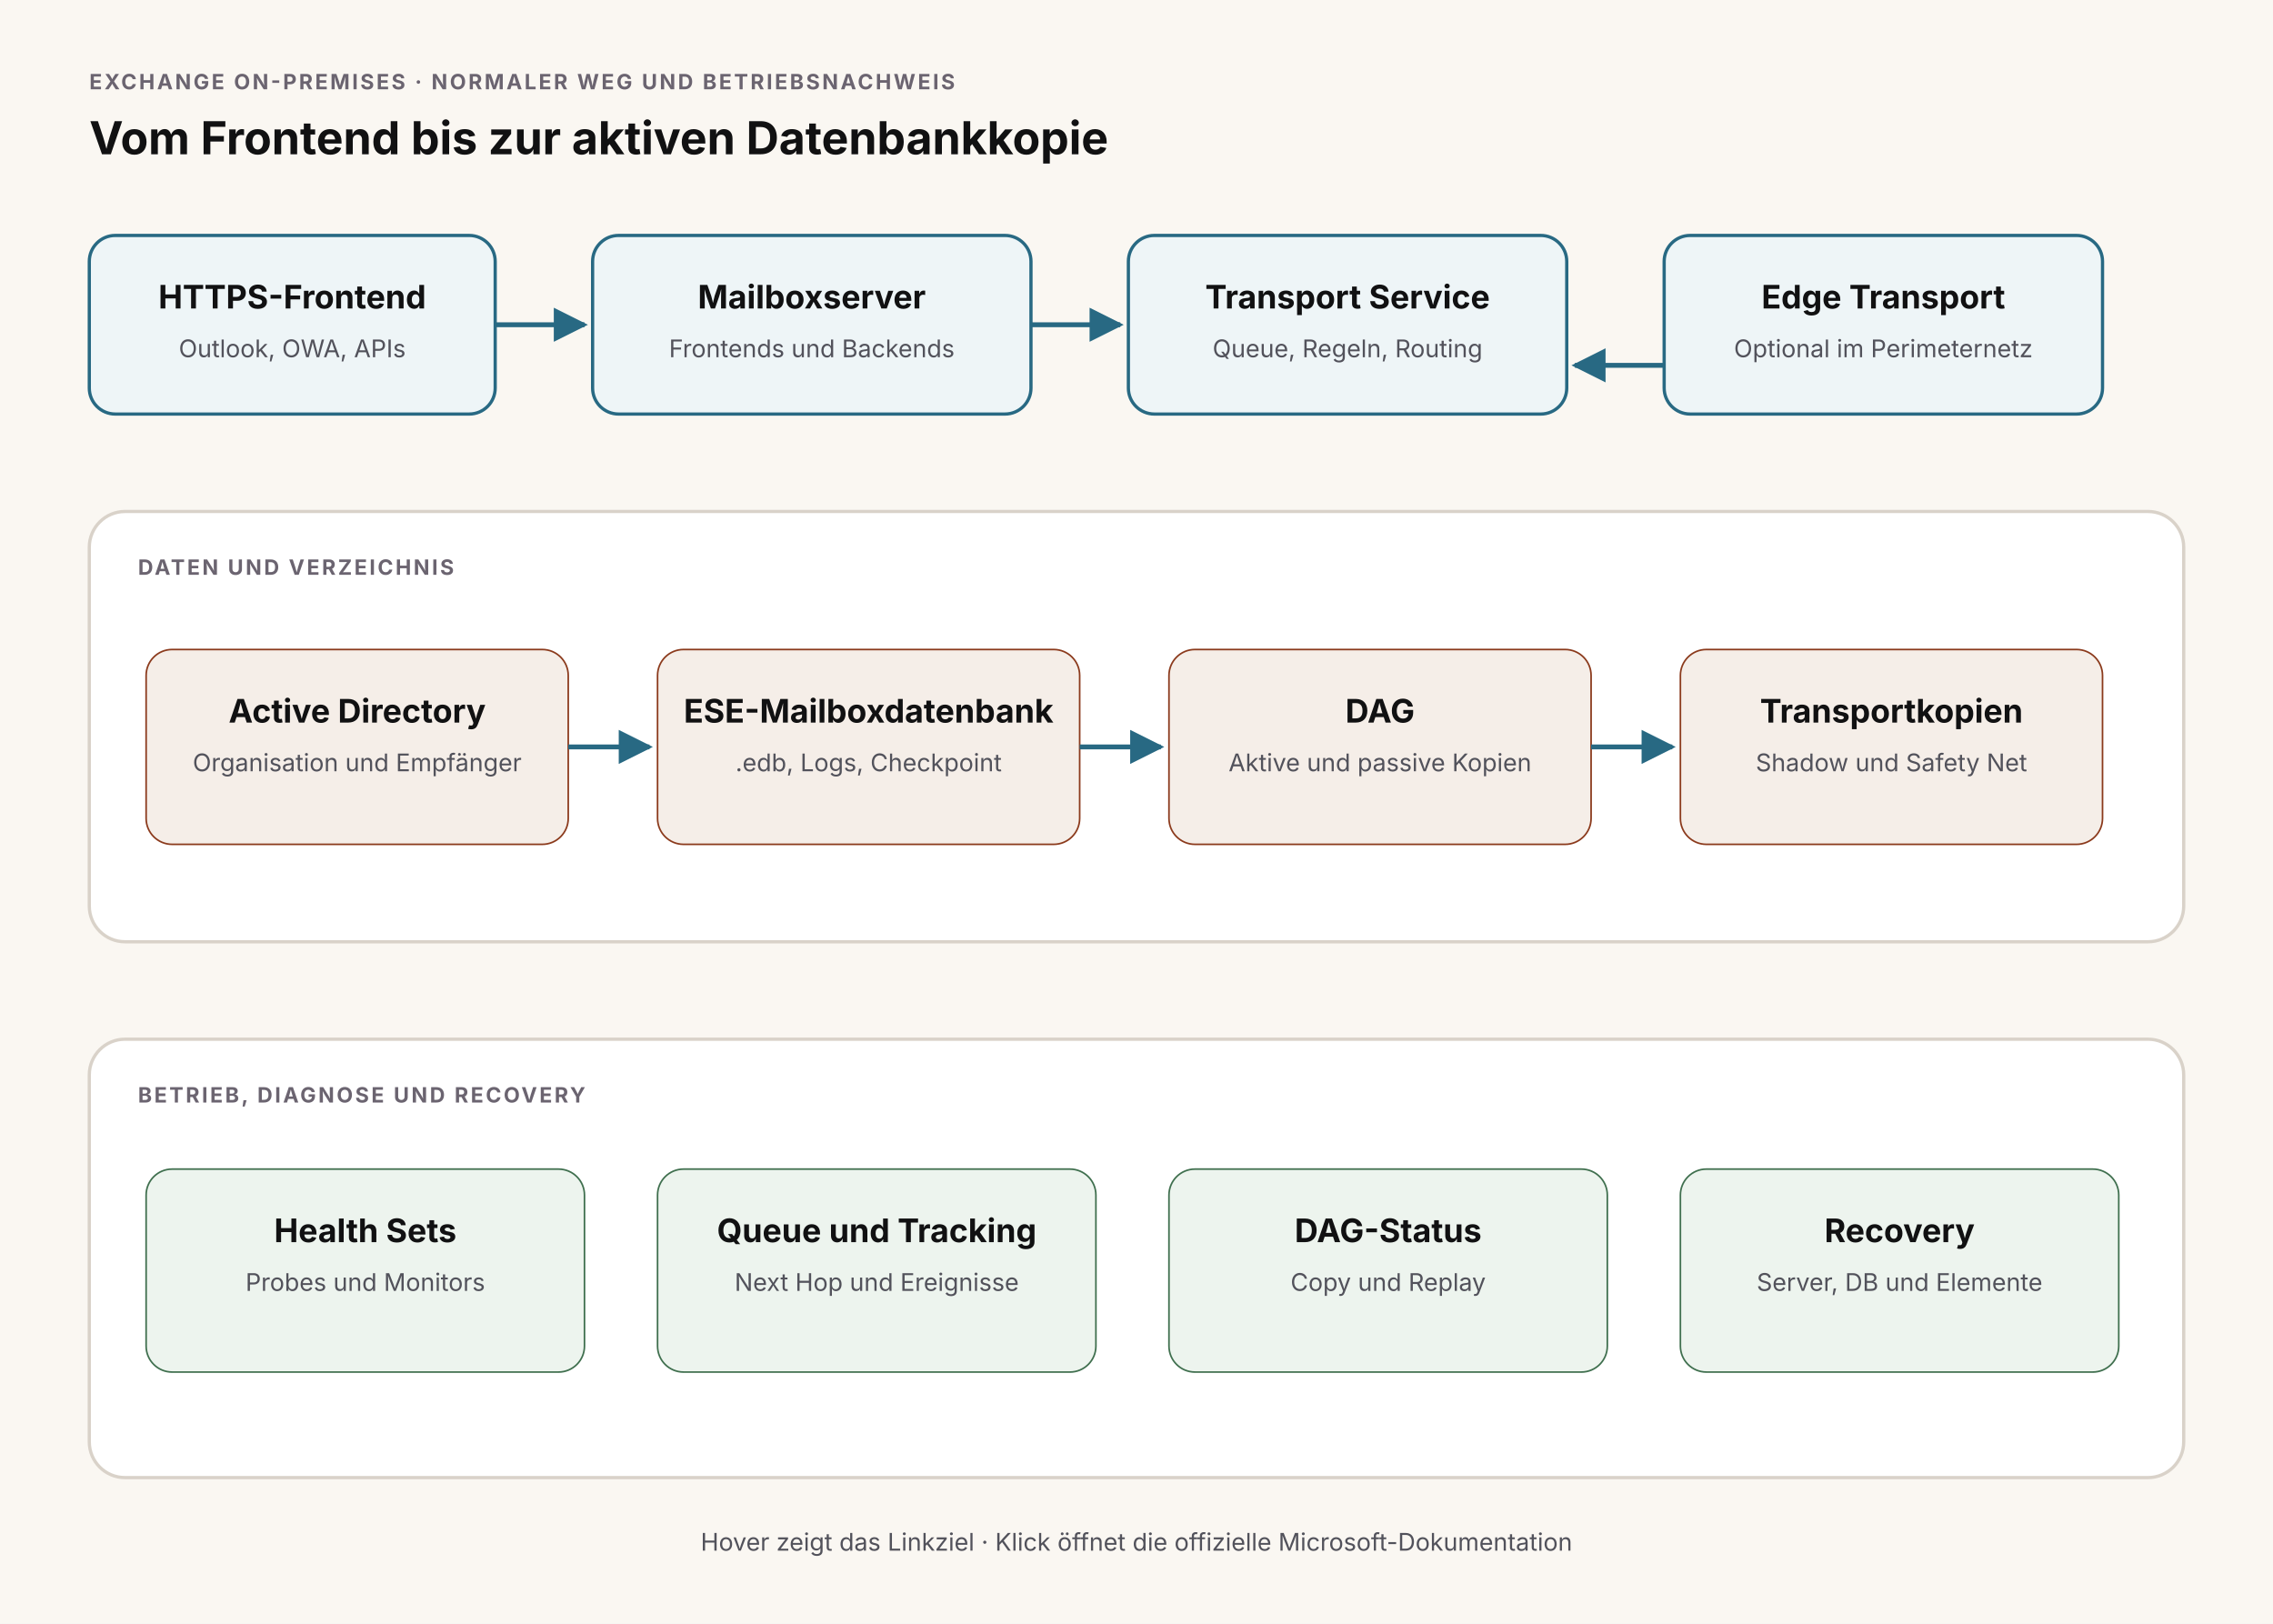
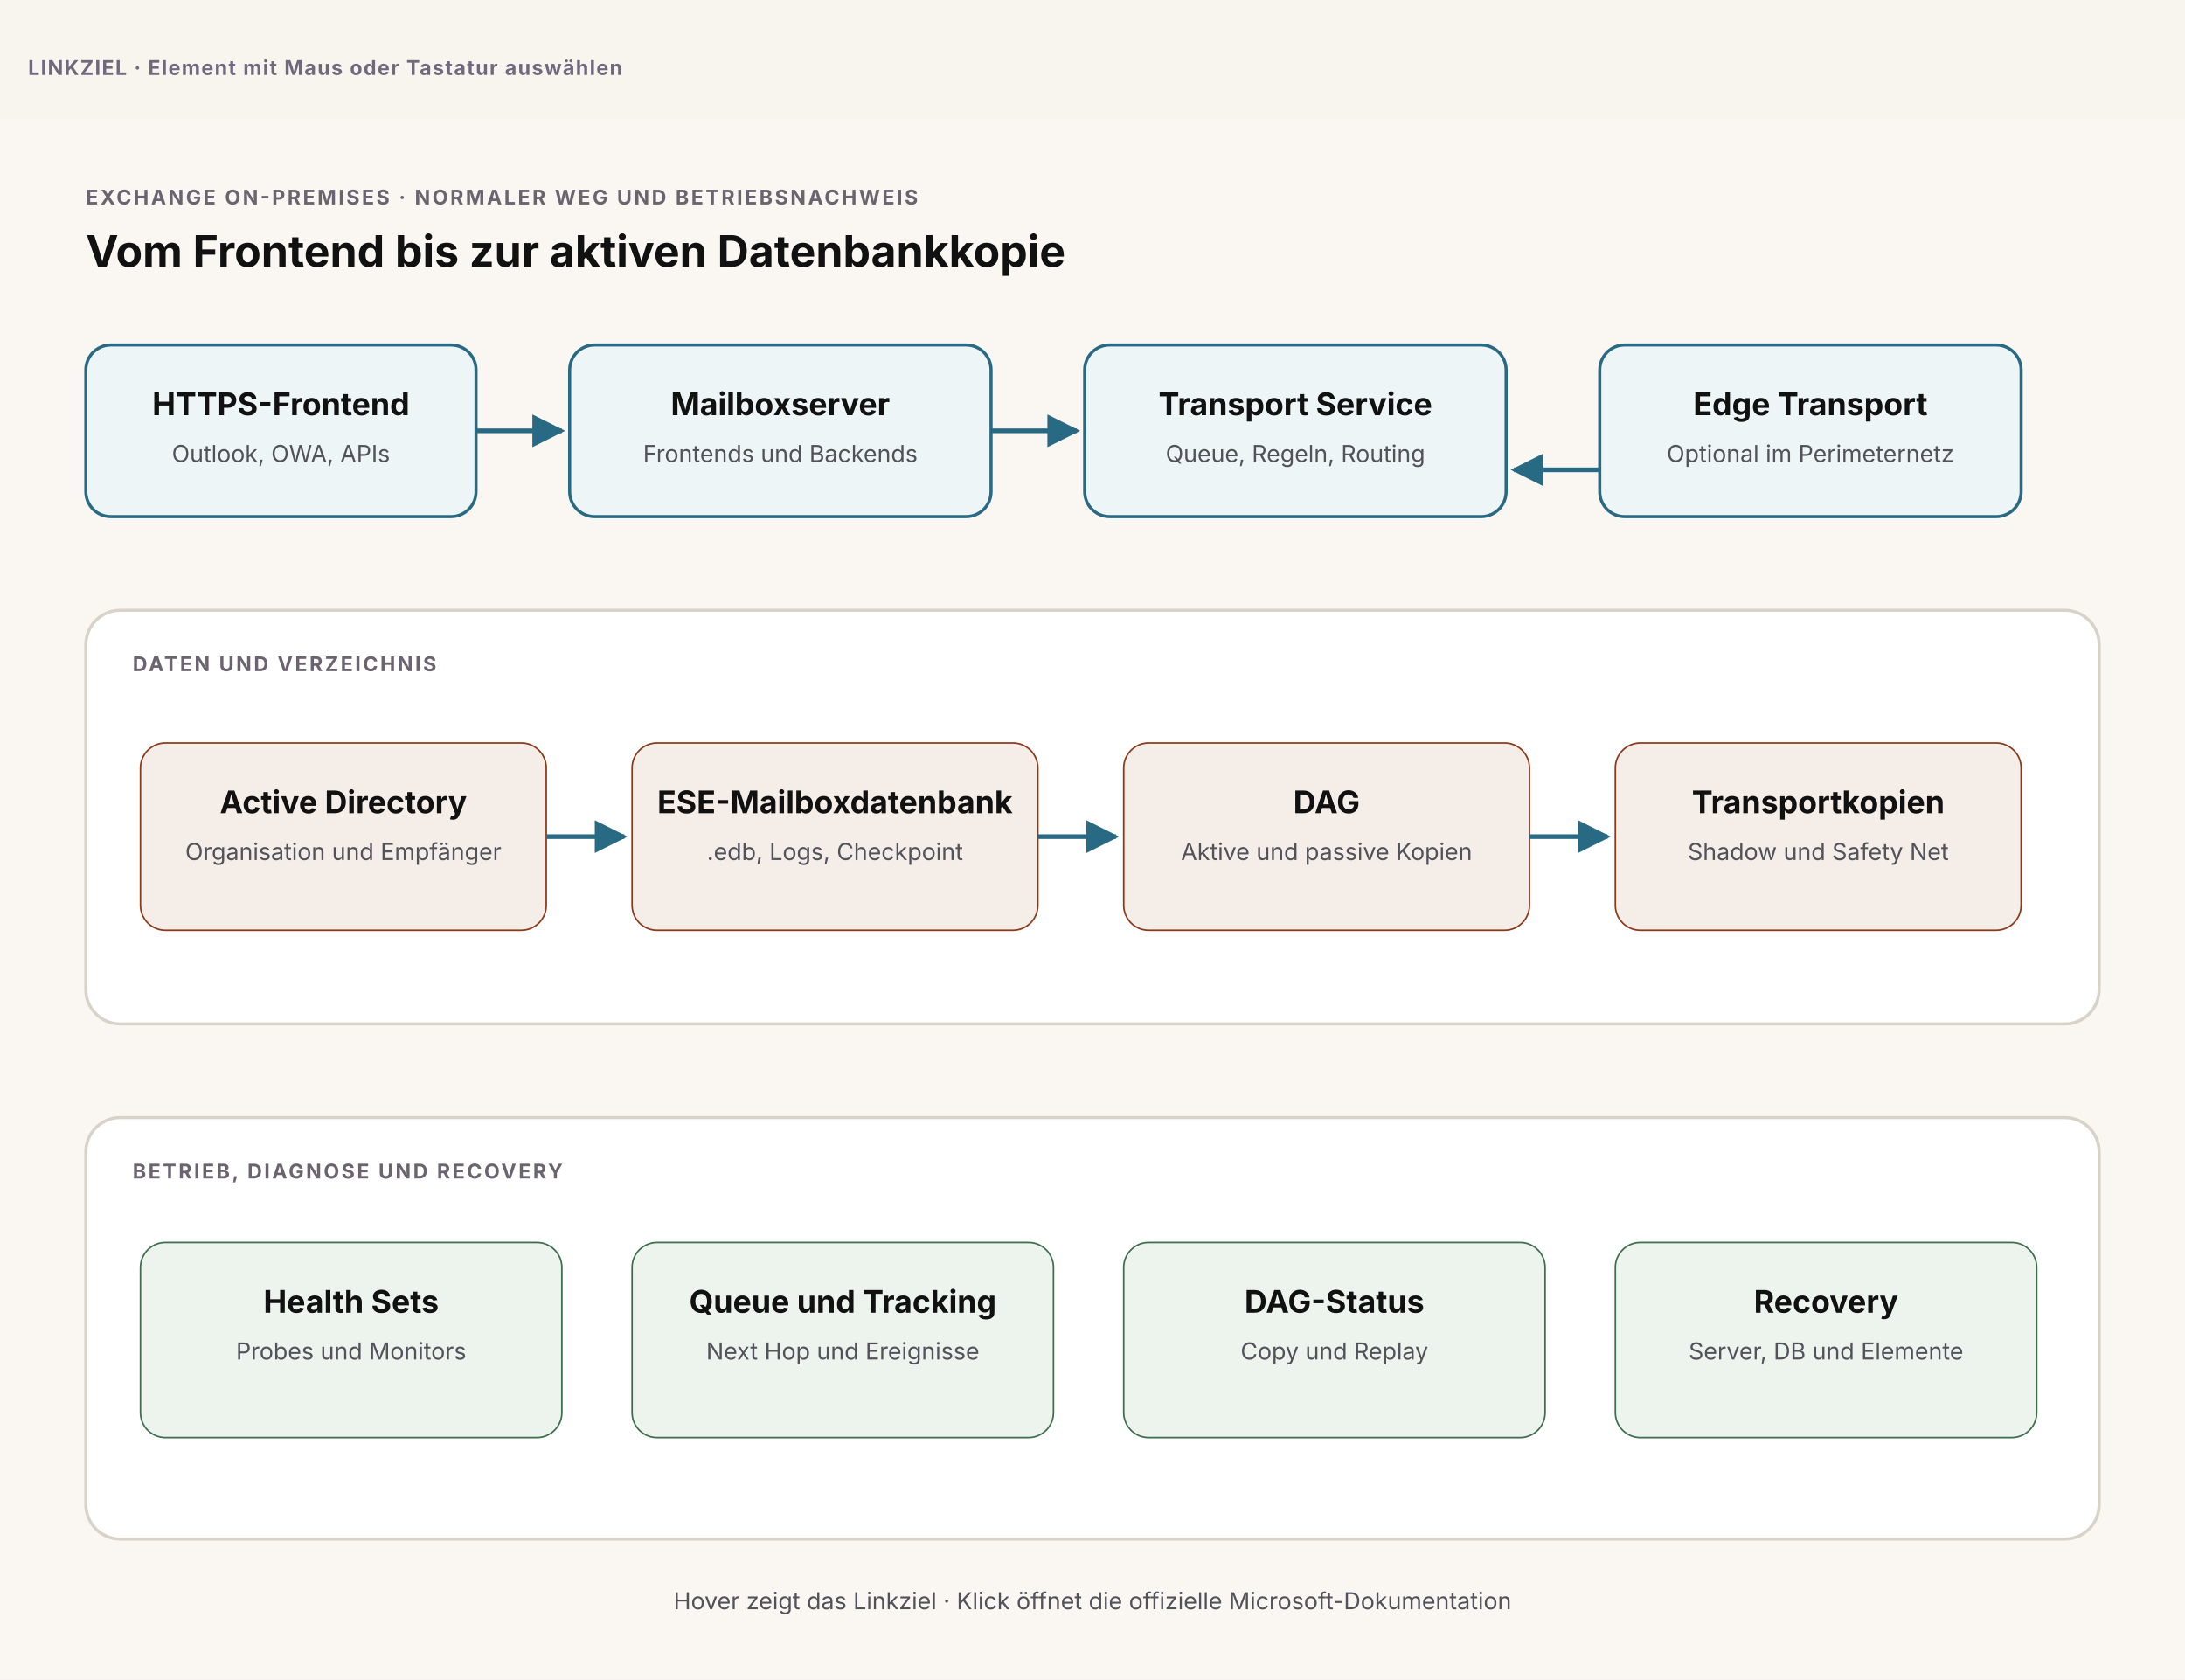
- <svg xmlns="http://www.w3.org/2000/svg" viewBox="0 0 1400 1000" role="img" aria-labelledby="title desc">
+ <svg xmlns="http://www.w3.org/2000/svg" viewBox="0 -76 1400 1076" role="img" aria-labelledby="title desc">
  <style>
    text{font-family:Inter,Arial,sans-serif;fill:#111112}.bg{fill:#faf7f2}.panel{fill:#fff;stroke:#d9d2c9;stroke-width:2}.hit{fill:#eef5f7;stroke:#286983;stroke-width:2;transition:fill .15s,stroke .15s}.data{fill:#f5eee8;stroke:#8b3a1c}.ops{fill:#edf4ee;stroke:#3f6f4e}.link{cursor:pointer;outline:none}.link:hover .hit,.link:focus .hit{fill:#d5edf4;stroke:#8b3a1c;stroke-width:4}.link:hover .data,.link:focus .data{fill:#f4d9cc;stroke:#286983;stroke-width:4}.link:hover .ops,.link:focus .ops{fill:#d7eadc;stroke:#8b3a1c;stroke-width:4}.h{font-size:28px;font-weight:750}.k{font-size:20px;font-weight:700}.s{font-size:15px;fill:#52525b}.label{font-size:13px;font-weight:700;letter-spacing:1.4px;fill:#6b6470}.arrow{stroke:#286983;stroke-width:3;fill:none;marker-end:url(#arrow)}
  </style>
  <defs>
    <marker id="arrow" viewBox="0 0 10 10" refX="9" refY="5" markerWidth="7" markerHeight="7" orient="auto">
      <path d="M0 0 10 5 0 10z" fill="#286983" />
    </marker>
  </defs>
  <rect class="bg" width="1400" height="1000" />
  <text class="label" x="55" y="55">EXCHANGE ON-PREMISES · NORMALER WEG UND BETRIEBSNACHWEIS</text>
  <text class="h" x="55" y="95">Vom Frontend bis zur aktiven Datenbankkopie</text>
  <a data-link-hint="1" href="https://learn.microsoft.com/en-us/exchange/architecture/client-access/client-access" target="_top" tabindex="0" class="link" aria-label="Öffnet Microsofts Dokumentation zur Client-Access-Architektur">
    <rect class="hit" x="55" y="145" width="250" height="110" rx="16" />
    <text class="k" x="180" y="190" text-anchor="middle">HTTPS-Frontend</text>
    <text class="s" x="180" y="220" text-anchor="middle">Outlook, OWA, APIs</text>
  </a>
  <a data-link-hint="2" href="https://learn.microsoft.com/en-us/exchange/architecture/architecture" target="_top" tabindex="0" class="link" aria-label="Öffnet Microsofts Dokumentation zur Exchange-Serverarchitektur">
    <rect class="hit" x="365" y="145" width="270" height="110" rx="16" />
    <text class="k" x="500" y="190" text-anchor="middle">Mailboxserver</text>
    <text class="s" x="500" y="220" text-anchor="middle">Frontends und Backends</text>
  </a>
  <a data-link-hint="3" href="https://learn.microsoft.com/en-us/exchange/mail-flow/mail-flow" target="_top" tabindex="0" class="link" aria-label="Öffnet Microsofts Dokumentation zur Exchange-Transport-Pipeline">
    <rect class="hit" x="695" y="145" width="270" height="110" rx="16" />
    <text class="k" x="830" y="190" text-anchor="middle">Transport Service</text>
    <text class="s" x="830" y="220" text-anchor="middle">Queue, Regeln, Routing</text>
  </a>
  <a data-link-hint="4" href="https://learn.microsoft.com/en-us/exchange/architecture/edge-transport-servers/edge-transport-servers" target="_top" tabindex="0" class="link" aria-label="Öffnet Microsofts Dokumentation zu Edge Transport">
    <rect class="hit" x="1025" y="145" width="270" height="110" rx="16" />
    <text class="k" x="1160" y="190" text-anchor="middle">Edge Transport</text>
    <text class="s" x="1160" y="220" text-anchor="middle">Optional im Perimeternetz</text>
  </a>
  <path class="arrow" d="M305 200H360" />
  <path class="arrow" d="M635 200H690" />
  <path class="arrow" d="M1025 225H970" />
  <rect class="panel" x="55" y="315" width="1290" height="265" rx="22" />
  <text class="label" x="85" y="354">DATEN UND VERZEICHNIS</text>
  <a data-link-hint="5" href="https://learn.microsoft.com/en-us/exchange/plan-and-deploy/active-directory/active-directory" target="_top" tabindex="0" class="link" aria-label="Öffnet Microsofts Dokumentation zu Active Directory in Exchange Server">
    <rect class="data" x="90" y="400" width="260" height="120" rx="16" />
    <text class="k" x="220" y="445" text-anchor="middle">Active Directory</text>
    <text class="s" x="220" y="475" text-anchor="middle">Organisation und Empfänger</text>
  </a>
  <a data-link-hint="6" href="https://learn.microsoft.com/en-us/exchange/client-developer/backup-restore/transaction-logs-and-checkpoint-files-for-backup-and-restore-in-exchange" target="_top" tabindex="0" class="link" aria-label="Öffnet Microsofts Dokumentation zu ESE-Datenbank und Transaktionslogs">
    <rect class="data" x="405" y="400" width="260" height="120" rx="16" />
    <text class="k" x="535" y="445" text-anchor="middle">ESE-Mailboxdatenbank</text>
    <text class="s" x="535" y="475" text-anchor="middle">.edb, Logs, Checkpoint</text>
  </a>
  <a data-link-hint="7" href="https://learn.microsoft.com/en-us/exchange/high-availability/database-availability-groups/database-availability-groups" target="_top" tabindex="0" class="link" aria-label="Öffnet Microsofts Dokumentation zu Database Availability Groups">
    <rect class="data" x="720" y="400" width="260" height="120" rx="16" />
    <text class="k" x="850" y="445" text-anchor="middle">DAG</text>
    <text class="s" x="850" y="475" text-anchor="middle">Aktive und passive Kopien</text>
  </a>
  <a data-link-hint="8" href="https://learn.microsoft.com/en-us/exchange/mail-flow/transport-high-availability/transport-high-availability" target="_top" tabindex="0" class="link" aria-label="Öffnet Microsofts Dokumentation zur Transporthochverfügbarkeit">
    <rect class="data" x="1035" y="400" width="260" height="120" rx="16" />
    <text class="k" x="1165" y="445" text-anchor="middle">Transportkopien</text>
    <text class="s" x="1165" y="475" text-anchor="middle">Shadow und Safety Net</text>
  </a>
  <path class="arrow" d="M350 460H400" />
  <path class="arrow" d="M665 460H715" />
  <path class="arrow" d="M980 460H1030" />
  <rect class="panel" x="55" y="640" width="1290" height="270" rx="22" />
  <text class="label" x="85" y="679">BETRIEB, DIAGNOSE UND RECOVERY</text>
  <a data-link-hint="9" href="https://learn.microsoft.com/en-us/exchange/high-availability/managed-availability/managed-availability" target="_top" tabindex="0" class="link" aria-label="Öffnet Microsofts Dokumentation zu Managed Availability">
    <rect class="ops" x="90" y="720" width="270" height="125" rx="16" />
    <text class="k" x="225" y="765" text-anchor="middle">Health Sets</text>
    <text class="s" x="225" y="795" text-anchor="middle">Probes und Monitors</text>
  </a>
  <a data-link-hint="10" href="https://learn.microsoft.com/en-us/exchange/mail-flow/queues/queues" target="_top" tabindex="0" class="link" aria-label="Öffnet Microsofts Dokumentation zu Exchange-Queues">
    <rect class="ops" x="405" y="720" width="270" height="125" rx="16" />
    <text class="k" x="540" y="765" text-anchor="middle">Queue und Tracking</text>
    <text class="s" x="540" y="795" text-anchor="middle">Next Hop und Ereignisse</text>
  </a>
  <a data-link-hint="11" href="https://learn.microsoft.com/en-us/exchange/high-availability/manage-ha/monitor-dags" target="_top" tabindex="0" class="link" aria-label="Öffnet Microsofts Dokumentation zur DAG-Überwachung">
    <rect class="ops" x="720" y="720" width="270" height="125" rx="16" />
    <text class="k" x="855" y="765" text-anchor="middle">DAG-Status</text>
    <text class="s" x="855" y="795" text-anchor="middle">Copy und Replay</text>
  </a>
  <a data-link-hint="12" href="https://learn.microsoft.com/en-us/exchange/high-availability/disaster-recovery/disaster-recovery" target="_top" tabindex="0" class="link" aria-label="Öffnet Microsofts Dokumentation zu Backup und Recovery">
    <rect class="ops" x="1035" y="720" width="270" height="125" rx="16" />
    <text class="k" x="1170" y="765" text-anchor="middle">Recovery</text>
    <text class="s" x="1170" y="795" text-anchor="middle">Server, DB und Elemente</text>
  </a>
  <text class="s" x="700" y="955" text-anchor="middle">Hover zeigt das Linkziel · Klick öffnet die offizielle Microsoft-Dokumentation</text>
  <style>
+     .link-target-gutter{fill:#f8f5ef}
+     .link-target-placeholder{font:650 13px system-ui,-apple-system,"Segoe UI",sans-serif;letter-spacing:.06em;fill:#6f697e}
    .link-target-ui{opacity:0;transition:opacity .12s ease;pointer-events:none}
    svg:has(a[href]:hover) .link-target-ui,svg:has(a[href]:focus) .link-target-ui{opacity:1}
    .link-target-backdrop{fill:#13263a;stroke:#ffffff;stroke-width:2}
    .link-target-copy{opacity:0}
    .link-target-label{font:700 16px system-ui,-apple-system,"Segoe UI",sans-serif;fill:#ffffff}
    .link-target-address{font:500 12px ui-monospace,"SFMono-Regular",Consolas,monospace;fill:#bfe7ff}
svg:has(a[data-link-hint="1"]:hover) .link-target-copy-1,svg:has(a[data-link-hint="1"]:focus) .link-target-copy-1{opacity:1}
svg:has(a[data-link-hint="2"]:hover) .link-target-copy-2,svg:has(a[data-link-hint="2"]:focus) .link-target-copy-2{opacity:1}
svg:has(a[data-link-hint="3"]:hover) .link-target-copy-3,svg:has(a[data-link-hint="3"]:focus) .link-target-copy-3{opacity:1}
svg:has(a[data-link-hint="4"]:hover) .link-target-copy-4,svg:has(a[data-link-hint="4"]:focus) .link-target-copy-4{opacity:1}
svg:has(a[data-link-hint="5"]:hover) .link-target-copy-5,svg:has(a[data-link-hint="5"]:focus) .link-target-copy-5{opacity:1}
svg:has(a[data-link-hint="6"]:hover) .link-target-copy-6,svg:has(a[data-link-hint="6"]:focus) .link-target-copy-6{opacity:1}
svg:has(a[data-link-hint="7"]:hover) .link-target-copy-7,svg:has(a[data-link-hint="7"]:focus) .link-target-copy-7{opacity:1}
svg:has(a[data-link-hint="8"]:hover) .link-target-copy-8,svg:has(a[data-link-hint="8"]:focus) .link-target-copy-8{opacity:1}
svg:has(a[data-link-hint="9"]:hover) .link-target-copy-9,svg:has(a[data-link-hint="9"]:focus) .link-target-copy-9{opacity:1}
svg:has(a[data-link-hint="10"]:hover) .link-target-copy-10,svg:has(a[data-link-hint="10"]:focus) .link-target-copy-10{opacity:1}
svg:has(a[data-link-hint="11"]:hover) .link-target-copy-11,svg:has(a[data-link-hint="11"]:focus) .link-target-copy-11{opacity:1}
svg:has(a[data-link-hint="12"]:hover) .link-target-copy-12,svg:has(a[data-link-hint="12"]:focus) .link-target-copy-12{opacity:1}
  </style>
+   <rect class="link-target-gutter" x="0" y="-76" width="1400" height="76" />
+   <text class="link-target-placeholder" x="18" y="-28">LINKZIEL · Element mit Maus oder Tastatur auswählen</text>
  <g class="link-target-ui" aria-hidden="true" pointer-events="none">
-     <rect class="link-target-backdrop" x="12" y="10" width="1376" height="62" rx="12" />
+     <rect class="link-target-backdrop" x="12" y="-70" width="1376" height="62" rx="12" />
    <g class="link-target-copy link-target-copy-1">
-       <text class="link-target-label" x="26" y="38">Öffnet: Client Access Services – learn.microsoft.com</text>
-       <text class="link-target-address" x="26" y="60">Ziel: https://learn.microsoft.com/en-us/exchange/architecture/client-access/client-access</text>
+       <text class="link-target-label" x="26" y="-42">Öffnet: Client Access Services – learn.microsoft.com</text>
+       <text class="link-target-address" x="26" y="-20">Ziel: https://learn.microsoft.com/en-us/exchange/architecture/client-access/client-access</text>
    </g>
    <g class="link-target-copy link-target-copy-2">
-       <text class="link-target-label" x="26" y="38">Öffnet: Mailboxserver – learn.microsoft.com</text>
-       <text class="link-target-address" x="26" y="60">Ziel: https://learn.microsoft.com/en-us/exchange/architecture/architecture</text>
+       <text class="link-target-label" x="26" y="-42">Öffnet: Mailboxserver – learn.microsoft.com</text>
+       <text class="link-target-address" x="26" y="-20">Ziel: https://learn.microsoft.com/en-us/exchange/architecture/architecture</text>
    </g>
    <g class="link-target-copy link-target-copy-3">
-       <text class="link-target-label" x="26" y="38">Öffnet: Transport-Pipeline – learn.microsoft.com</text>
-       <text class="link-target-address" x="26" y="60">Ziel: https://learn.microsoft.com/en-us/exchange/mail-flow/mail-flow</text>
+       <text class="link-target-label" x="26" y="-42">Öffnet: Transport-Pipeline – learn.microsoft.com</text>
+       <text class="link-target-address" x="26" y="-20">Ziel: https://learn.microsoft.com/en-us/exchange/mail-flow/mail-flow</text>
    </g>
    <g class="link-target-copy link-target-copy-4">
-       <text class="link-target-label" x="26" y="38">Öffnet: Edge Transport – learn.microsoft.com</text>
-       <text class="link-target-address" x="26" y="60">Ziel: https://learn.microsoft.com/en-us/exchange/architecture/edge-transport-servers/edge-transport-servers</text>
+       <text class="link-target-label" x="26" y="-42">Öffnet: Edge Transport – learn.microsoft.com</text>
+       <text class="link-target-address" x="26" y="-20">Ziel: https://learn.microsoft.com/en-us/exchange/architecture/edge-transport-servers/edge-transport-servers</text>
    </g>
    <g class="link-target-copy link-target-copy-5">
-       <text class="link-target-label" x="26" y="38">Öffnet: Active Directory – learn.microsoft.com</text>
-       <text class="link-target-address" x="26" y="60">Ziel: https://learn.microsoft.com/en-us/exchange/plan-and-deploy/active-directory/active-directory</text>
+       <text class="link-target-label" x="26" y="-42">Öffnet: Active Directory – learn.microsoft.com</text>
+       <text class="link-target-address" x="26" y="-20">Ziel: https://learn.microsoft.com/en-us/exchange/plan-and-deploy/active-directory/active-directory</text>
    </g>
    <g class="link-target-copy link-target-copy-6">
-       <text class="link-target-label" x="26" y="38">Öffnet: ESE, Logs und Checkpoint – learn.microsoft.com</text>
-       <text class="link-target-address" x="26" y="60">Ziel: https://learn.microsoft.com/en-us/exchange/client-developer/backup-restore/transaction-logs-and-checkpoint-files-for-backup-and-restore-in-exchange</text>
+       <text class="link-target-label" x="26" y="-42">Öffnet: ESE, Logs und Checkpoint – learn.microsoft.com</text>
+       <text class="link-target-address" x="26" y="-20">Ziel: https://learn.microsoft.com/en-us/exchange/client-developer/backup-restore/transaction-logs-and-checkpoint-files-for-backup-and-restore-in-exchange</text>
    </g>
    <g class="link-target-copy link-target-copy-7">
-       <text class="link-target-label" x="26" y="38">Öffnet: Database Availability Group – learn.microsoft.com</text>
-       <text class="link-target-address" x="26" y="60">Ziel: https://learn.microsoft.com/en-us/exchange/high-availability/database-availability-groups/database-availability-groups</text>
+       <text class="link-target-label" x="26" y="-42">Öffnet: Database Availability Group – learn.microsoft.com</text>
+       <text class="link-target-address" x="26" y="-20">Ziel: https://learn.microsoft.com/en-us/exchange/high-availability/database-availability-groups/database-availability-groups</text>
    </g>
    <g class="link-target-copy link-target-copy-8">
-       <text class="link-target-label" x="26" y="38">Öffnet: Shadow Redundancy und Safety Net – learn.microsoft.com</text>
-       <text class="link-target-address" x="26" y="60">Ziel: https://learn.microsoft.com/en-us/exchange/mail-flow/transport-high-availability/transport-high-availability</text>
+       <text class="link-target-label" x="26" y="-42">Öffnet: Shadow Redundancy und Safety Net – learn.microsoft.com</text>
+       <text class="link-target-address" x="26" y="-20">Ziel: https://learn.microsoft.com/en-us/exchange/mail-flow/transport-high-availability/transport-high-availability</text>
    </g>
    <g class="link-target-copy link-target-copy-9">
-       <text class="link-target-label" x="26" y="38">Öffnet: Managed Availability – learn.microsoft.com</text>
-       <text class="link-target-address" x="26" y="60">Ziel: https://learn.microsoft.com/en-us/exchange/high-availability/managed-availability/managed-availability</text>
+       <text class="link-target-label" x="26" y="-42">Öffnet: Managed Availability – learn.microsoft.com</text>
+       <text class="link-target-address" x="26" y="-20">Ziel: https://learn.microsoft.com/en-us/exchange/high-availability/managed-availability/managed-availability</text>
    </g>
    <g class="link-target-copy link-target-copy-10">
-       <text class="link-target-label" x="26" y="38">Öffnet: Queues – learn.microsoft.com</text>
-       <text class="link-target-address" x="26" y="60">Ziel: https://learn.microsoft.com/en-us/exchange/mail-flow/queues/queues</text>
+       <text class="link-target-label" x="26" y="-42">Öffnet: Queues – learn.microsoft.com</text>
+       <text class="link-target-address" x="26" y="-20">Ziel: https://learn.microsoft.com/en-us/exchange/mail-flow/queues/queues</text>
    </g>
    <g class="link-target-copy link-target-copy-11">
-       <text class="link-target-label" x="26" y="38">Öffnet: DAG überwachen – learn.microsoft.com</text>
-       <text class="link-target-address" x="26" y="60">Ziel: https://learn.microsoft.com/en-us/exchange/high-availability/manage-ha/monitor-dags</text>
+       <text class="link-target-label" x="26" y="-42">Öffnet: DAG überwachen – learn.microsoft.com</text>
+       <text class="link-target-address" x="26" y="-20">Ziel: https://learn.microsoft.com/en-us/exchange/high-availability/manage-ha/monitor-dags</text>
    </g>
    <g class="link-target-copy link-target-copy-12">
-       <text class="link-target-label" x="26" y="38">Öffnet: Backup und Recovery – learn.microsoft.com</text>
-       <text class="link-target-address" x="26" y="60">Ziel: https://learn.microsoft.com/en-us/exchange/high-availability/disaster-recovery/disaster-recovery</text>
+       <text class="link-target-label" x="26" y="-42">Öffnet: Backup und Recovery – learn.microsoft.com</text>
+       <text class="link-target-address" x="26" y="-20">Ziel: https://learn.microsoft.com/en-us/exchange/high-availability/disaster-recovery/disaster-recovery</text>
    </g>
  </g>
</svg>
